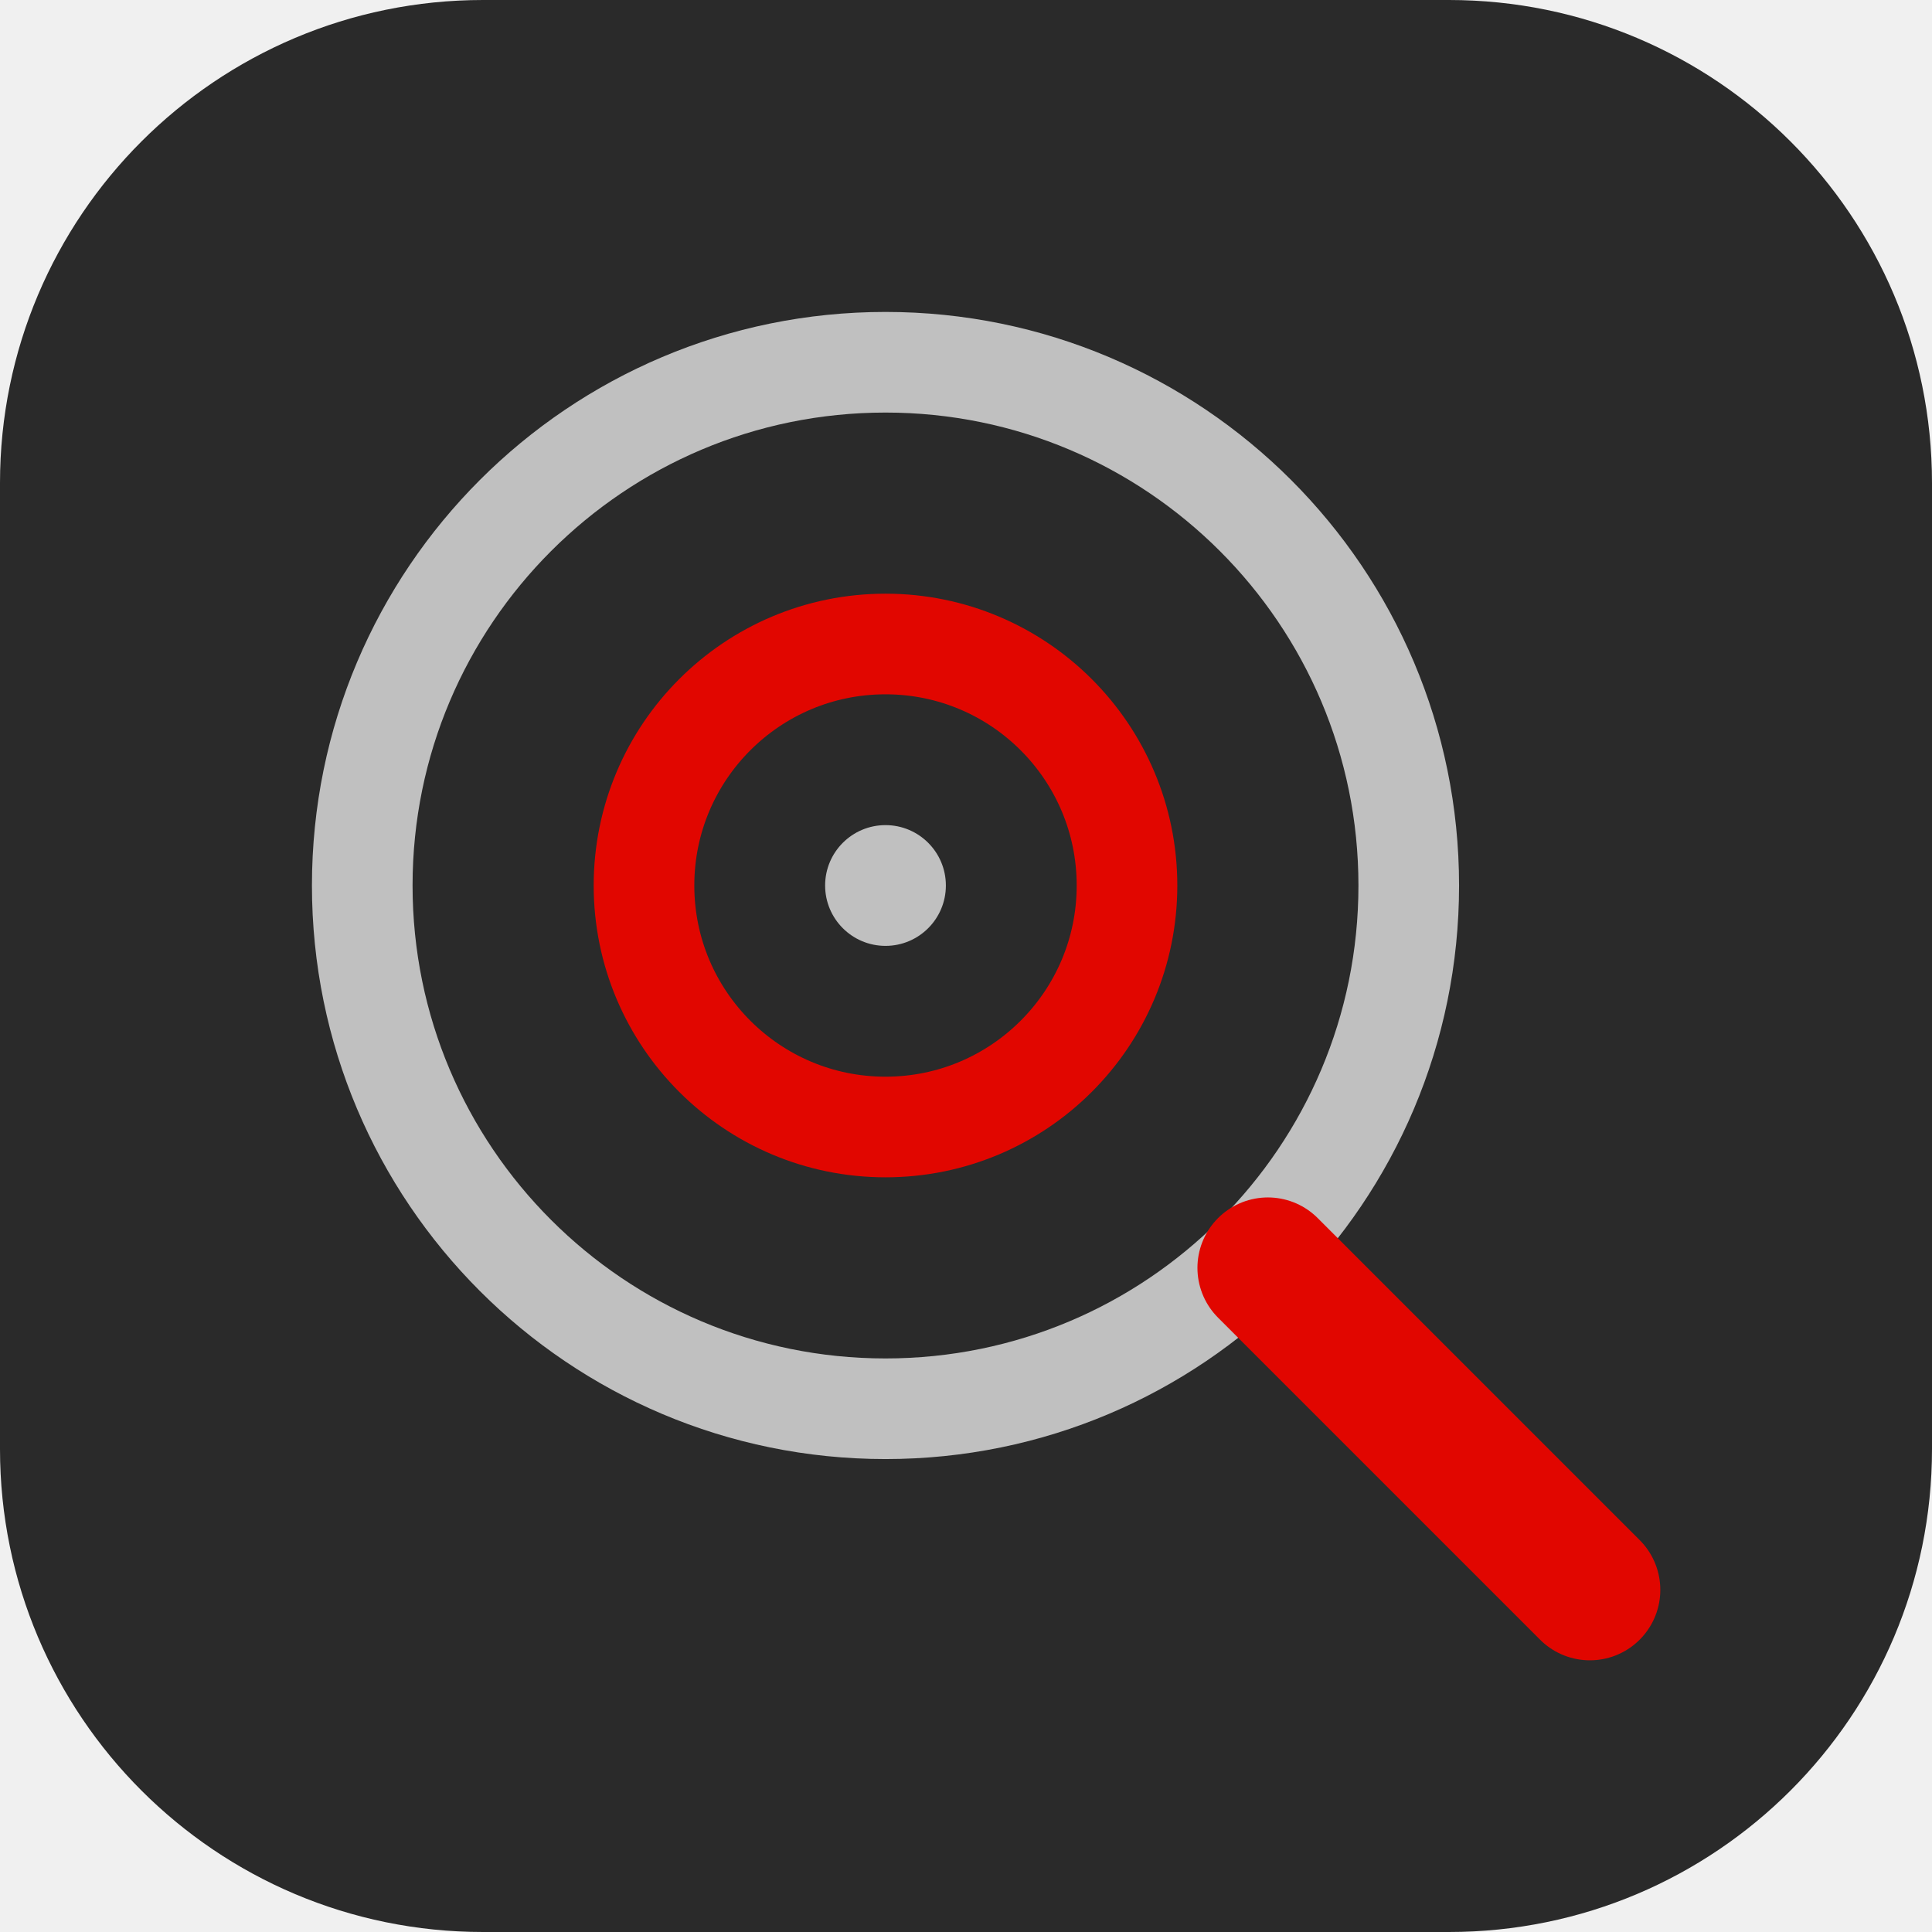
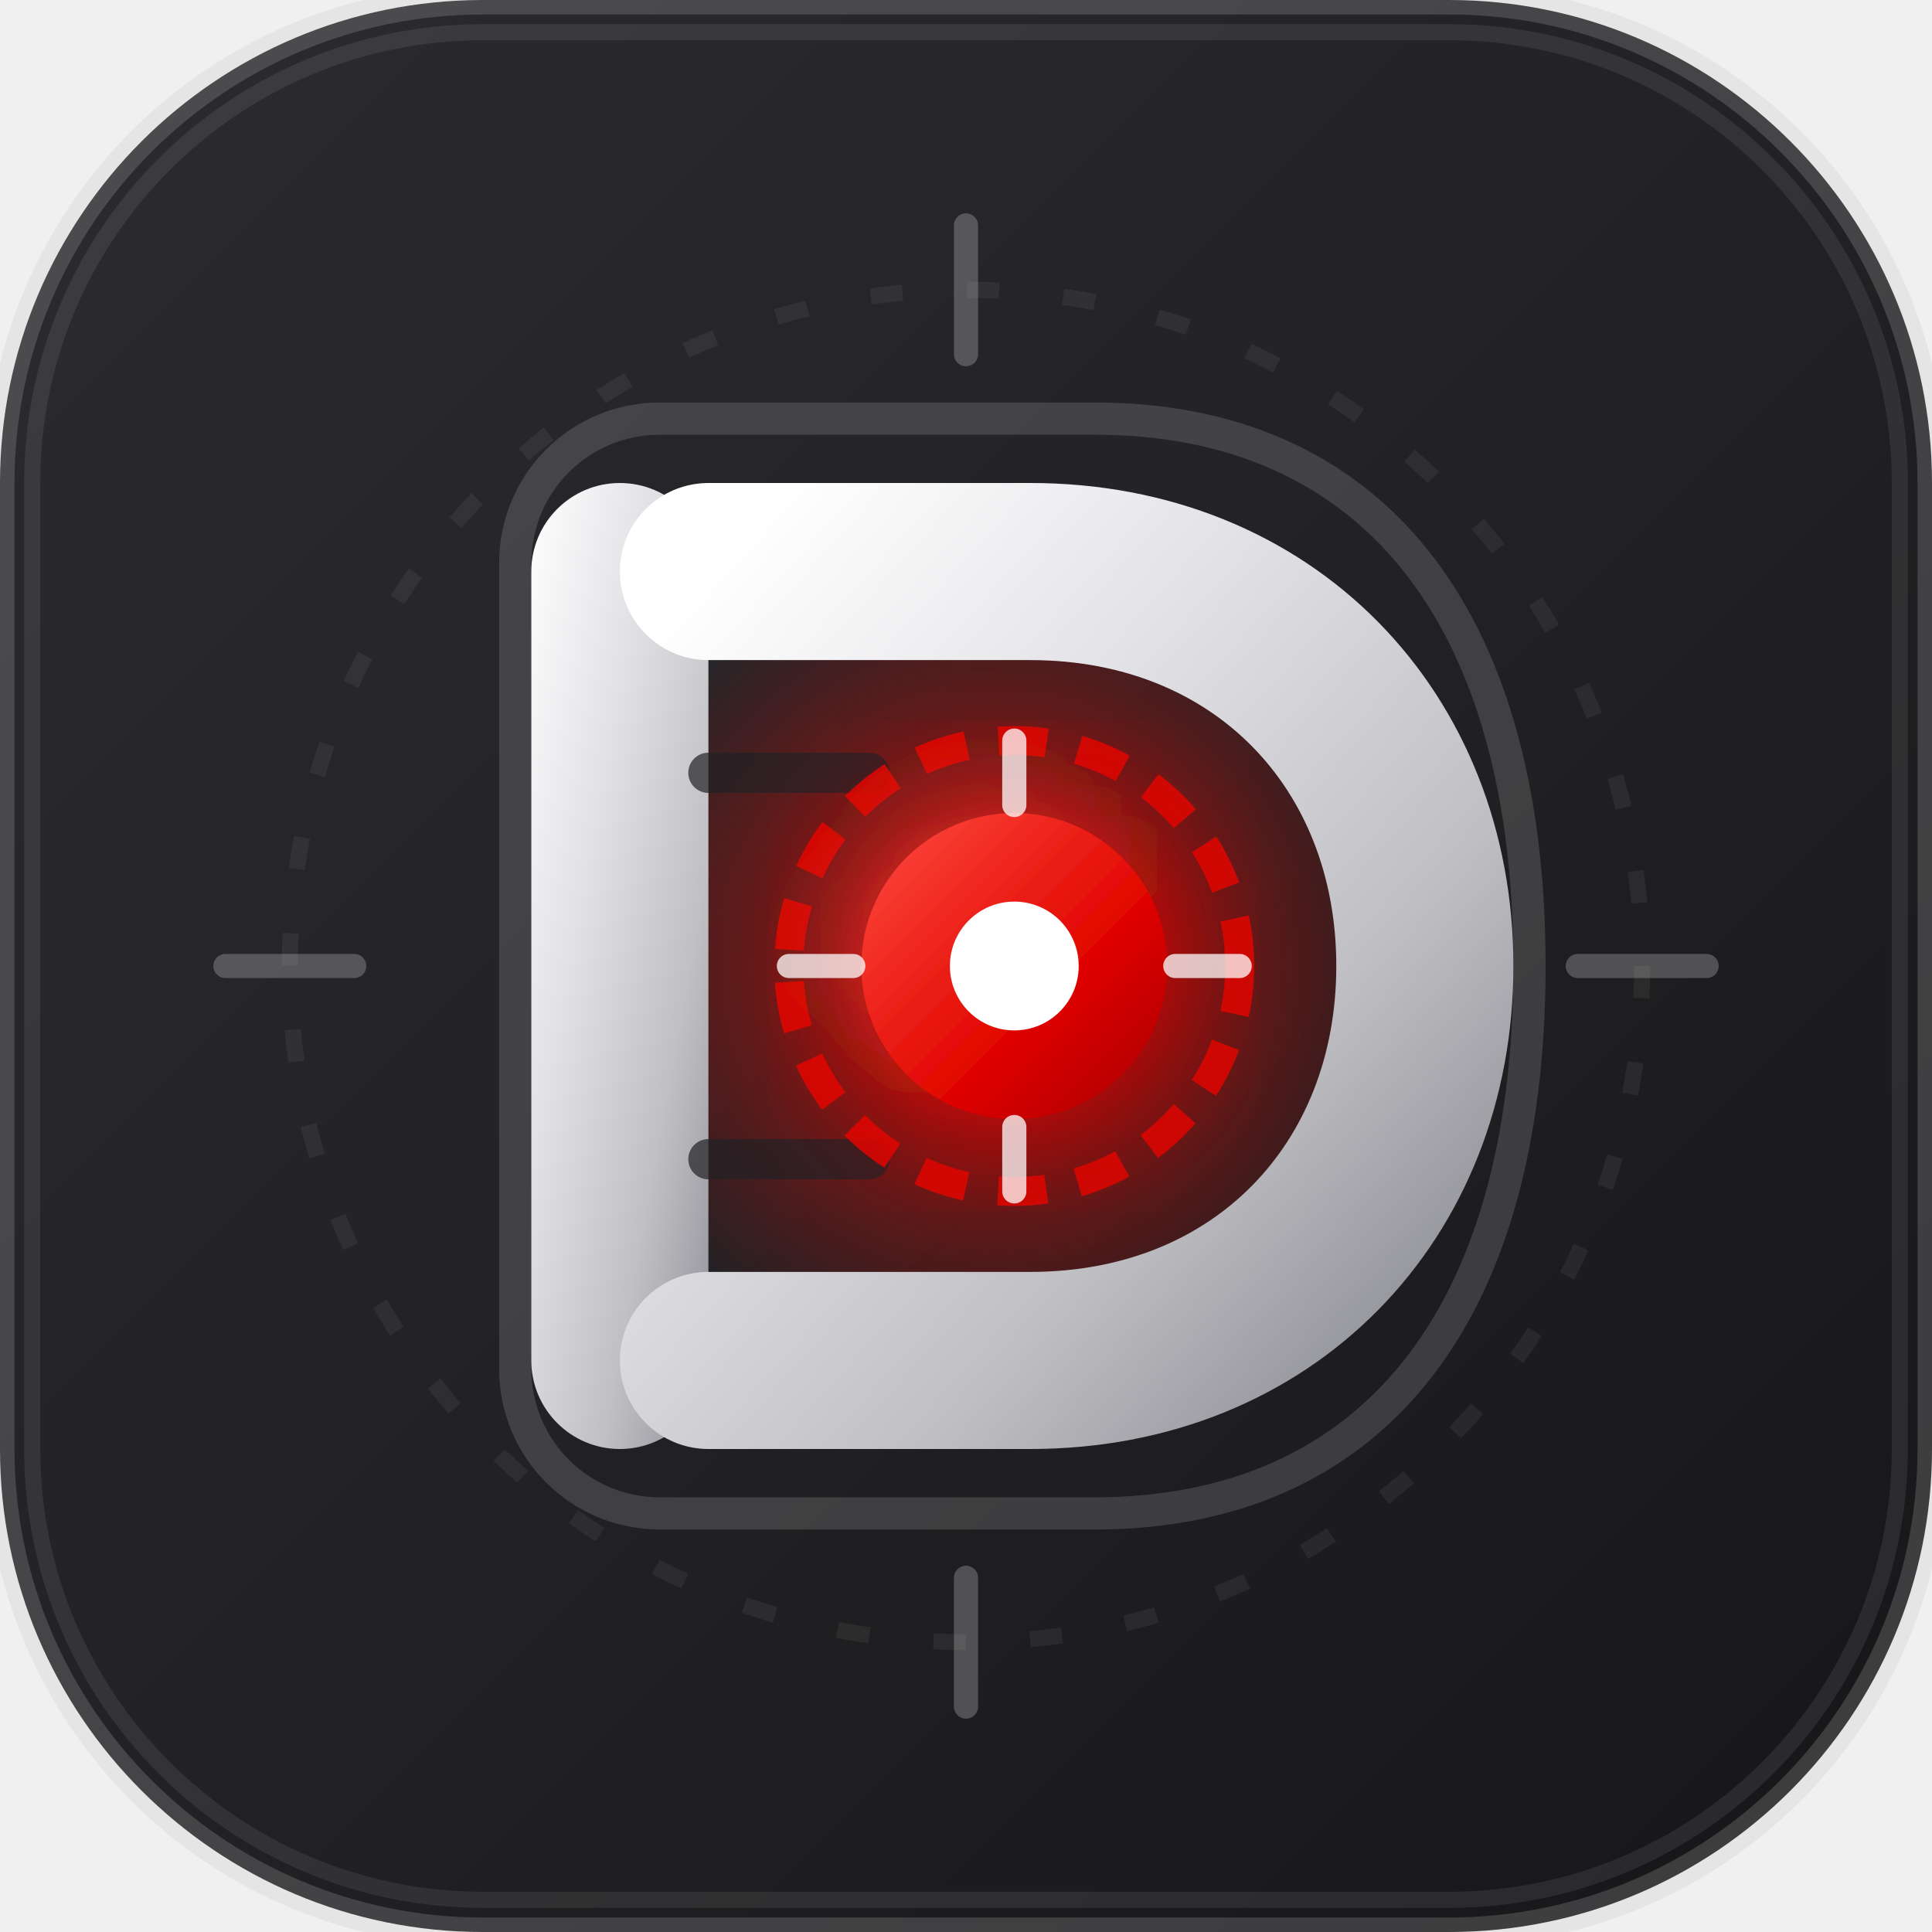
- <svg xmlns="http://www.w3.org/2000/svg" width="96" height="96" viewBox="0 0 96 96" fill="none">
-   <rect width="96" height="96" rx="24" fill="#2A2A2A" />
-   <circle cx="44" cy="44" r="26" stroke="#C0C0C0" stroke-width="5" />
-   <circle cx="44" cy="44" r="12" stroke="#E10600" stroke-width="5" />
-   <path d="M63 63L79 79" stroke="#E10600" stroke-width="7" stroke-linecap="round" />
-   <circle cx="44" cy="44" r="3" fill="#C0C0C0" />
+ <svg xmlns="http://www.w3.org/2000/svg" width="120" height="120" viewBox="0 0 120 120" fill="none">
+   <defs>
+     <linearGradient id="bgGrad" x1="0%" y1="0%" x2="100%" y2="100%">
+       <stop offset="0%" stop-color="#2c2c30" />
+       <stop offset="50%" stop-color="#222225" />
+       <stop offset="100%" stop-color="#161618" />
+     </linearGradient>
+     <linearGradient id="silverGrad" x1="0%" y1="0%" x2="100%" y2="100%">
+       <stop offset="0%" stop-color="#FFFFFF" />
+       <stop offset="35%" stop-color="#E2E2E6" />
+       <stop offset="70%" stop-color="#C0C0C4" />
+       <stop offset="100%" stop-color="#8E8E96" />
+     </linearGradient>
+     <linearGradient id="silverPlate" x1="0%" y1="100%" x2="100%" y2="0%">
+       <stop offset="0%" stop-color="#A8A8B0" />
+       <stop offset="50%" stop-color="#C8C8D0" />
+       <stop offset="100%" stop-color="#F2F2F6" />
+     </linearGradient>
+     <linearGradient id="signalRedGrad" x1="0%" y1="0%" x2="100%" y2="100%">
+       <stop offset="0%" stop-color="#FF4D42" />
+       <stop offset="60%" stop-color="#E10600" />
+       <stop offset="100%" stop-color="#A80000" />
+     </linearGradient>
+     <radialGradient id="redFlare" cx="50%" cy="50%" r="50%">
+       <stop offset="0%" stop-color="#FF3B30" stop-opacity="0.9" />
+       <stop offset="40%" stop-color="#E10600" stop-opacity="0.5" />
+       <stop offset="100%" stop-color="#E10600" stop-opacity="0" />
+     </radialGradient>
+     <filter id="laserGlow" x="-30%" y="-30%" width="160%" height="160%">
+       <feGaussianBlur stdDeviation="4" result="blur" />
+       <feComposite in="SourceGraphic" in2="blur" operator="over" />
+     </filter>
+   </defs>
+   <rect width="120" height="120" rx="30" fill="url(#bgGrad)" stroke="rgba(192, 192, 192, 0.22)" stroke-width="1.8" />
+   <rect x="2" y="2" width="116" height="116" rx="28" fill="none" stroke="rgba(255, 255, 255, 0.08)" stroke-width="1" />
+   <path d="M 60 14 L 60 22 M 60 98 L 60 106 M 14 60 L 22 60 M 98 60 L 106 60" stroke="rgba(192, 192, 192, 0.32)" stroke-width="1.5" stroke-linecap="round" />
+   <circle cx="60" cy="60" r="42" stroke="rgba(192, 192, 192, 0.08)" stroke-dasharray="2 4" stroke-width="1" fill="none" />
+   <circle cx="62" cy="60" r="26" fill="url(#redFlare)" />
+   <path d="M 32 35 C 32 30 36 26 41 26 L 68 26 C 85 26 95 38 95 60 C 95 82 85 94 68 94 L 41 94 C 36 94 32 90 32 85 Z" fill="none" stroke="rgba(192, 192, 192, 0.2)" stroke-width="2" />
+   <rect x="33" y="30" width="11" height="60" rx="5.5" fill="url(#silverGrad)" />
+   <path d="M 44 35.5 H 64 C 78.5 35.5 88.5 46 88.5 60 C 88.5 74 78.5 84.5 64 84.5 H 44" fill="none" stroke="url(#silverGrad)" stroke-width="11" stroke-linecap="round" stroke-linejoin="round" />
+   <path d="M 44 48 H 54 M 44 72 H 54" stroke="rgba(34, 34, 37, 0.7)" stroke-width="2.5" stroke-linecap="round" />
+   <circle cx="63" cy="60" r="14" stroke="#E10600" stroke-width="1.8" stroke-dasharray="3 2" fill="none" opacity="0.85" />
+   <circle cx="63" cy="60" r="9.5" fill="url(#signalRedGrad)" filter="url(#laserGlow)" />
+   <circle cx="63" cy="60" r="4" fill="#FFFFFF" />
+   <circle cx="61.5" cy="58.5" r="1.5" fill="#FFFFFF" opacity="0.9" />
+   <path d="M 63 46 L 63 50 M 63 70 L 63 74 M 49 60 L 53 60 M 73 60 L 77 60" stroke="#FFFFFF" stroke-width="1.5" stroke-linecap="round" opacity="0.75" />
</svg>
